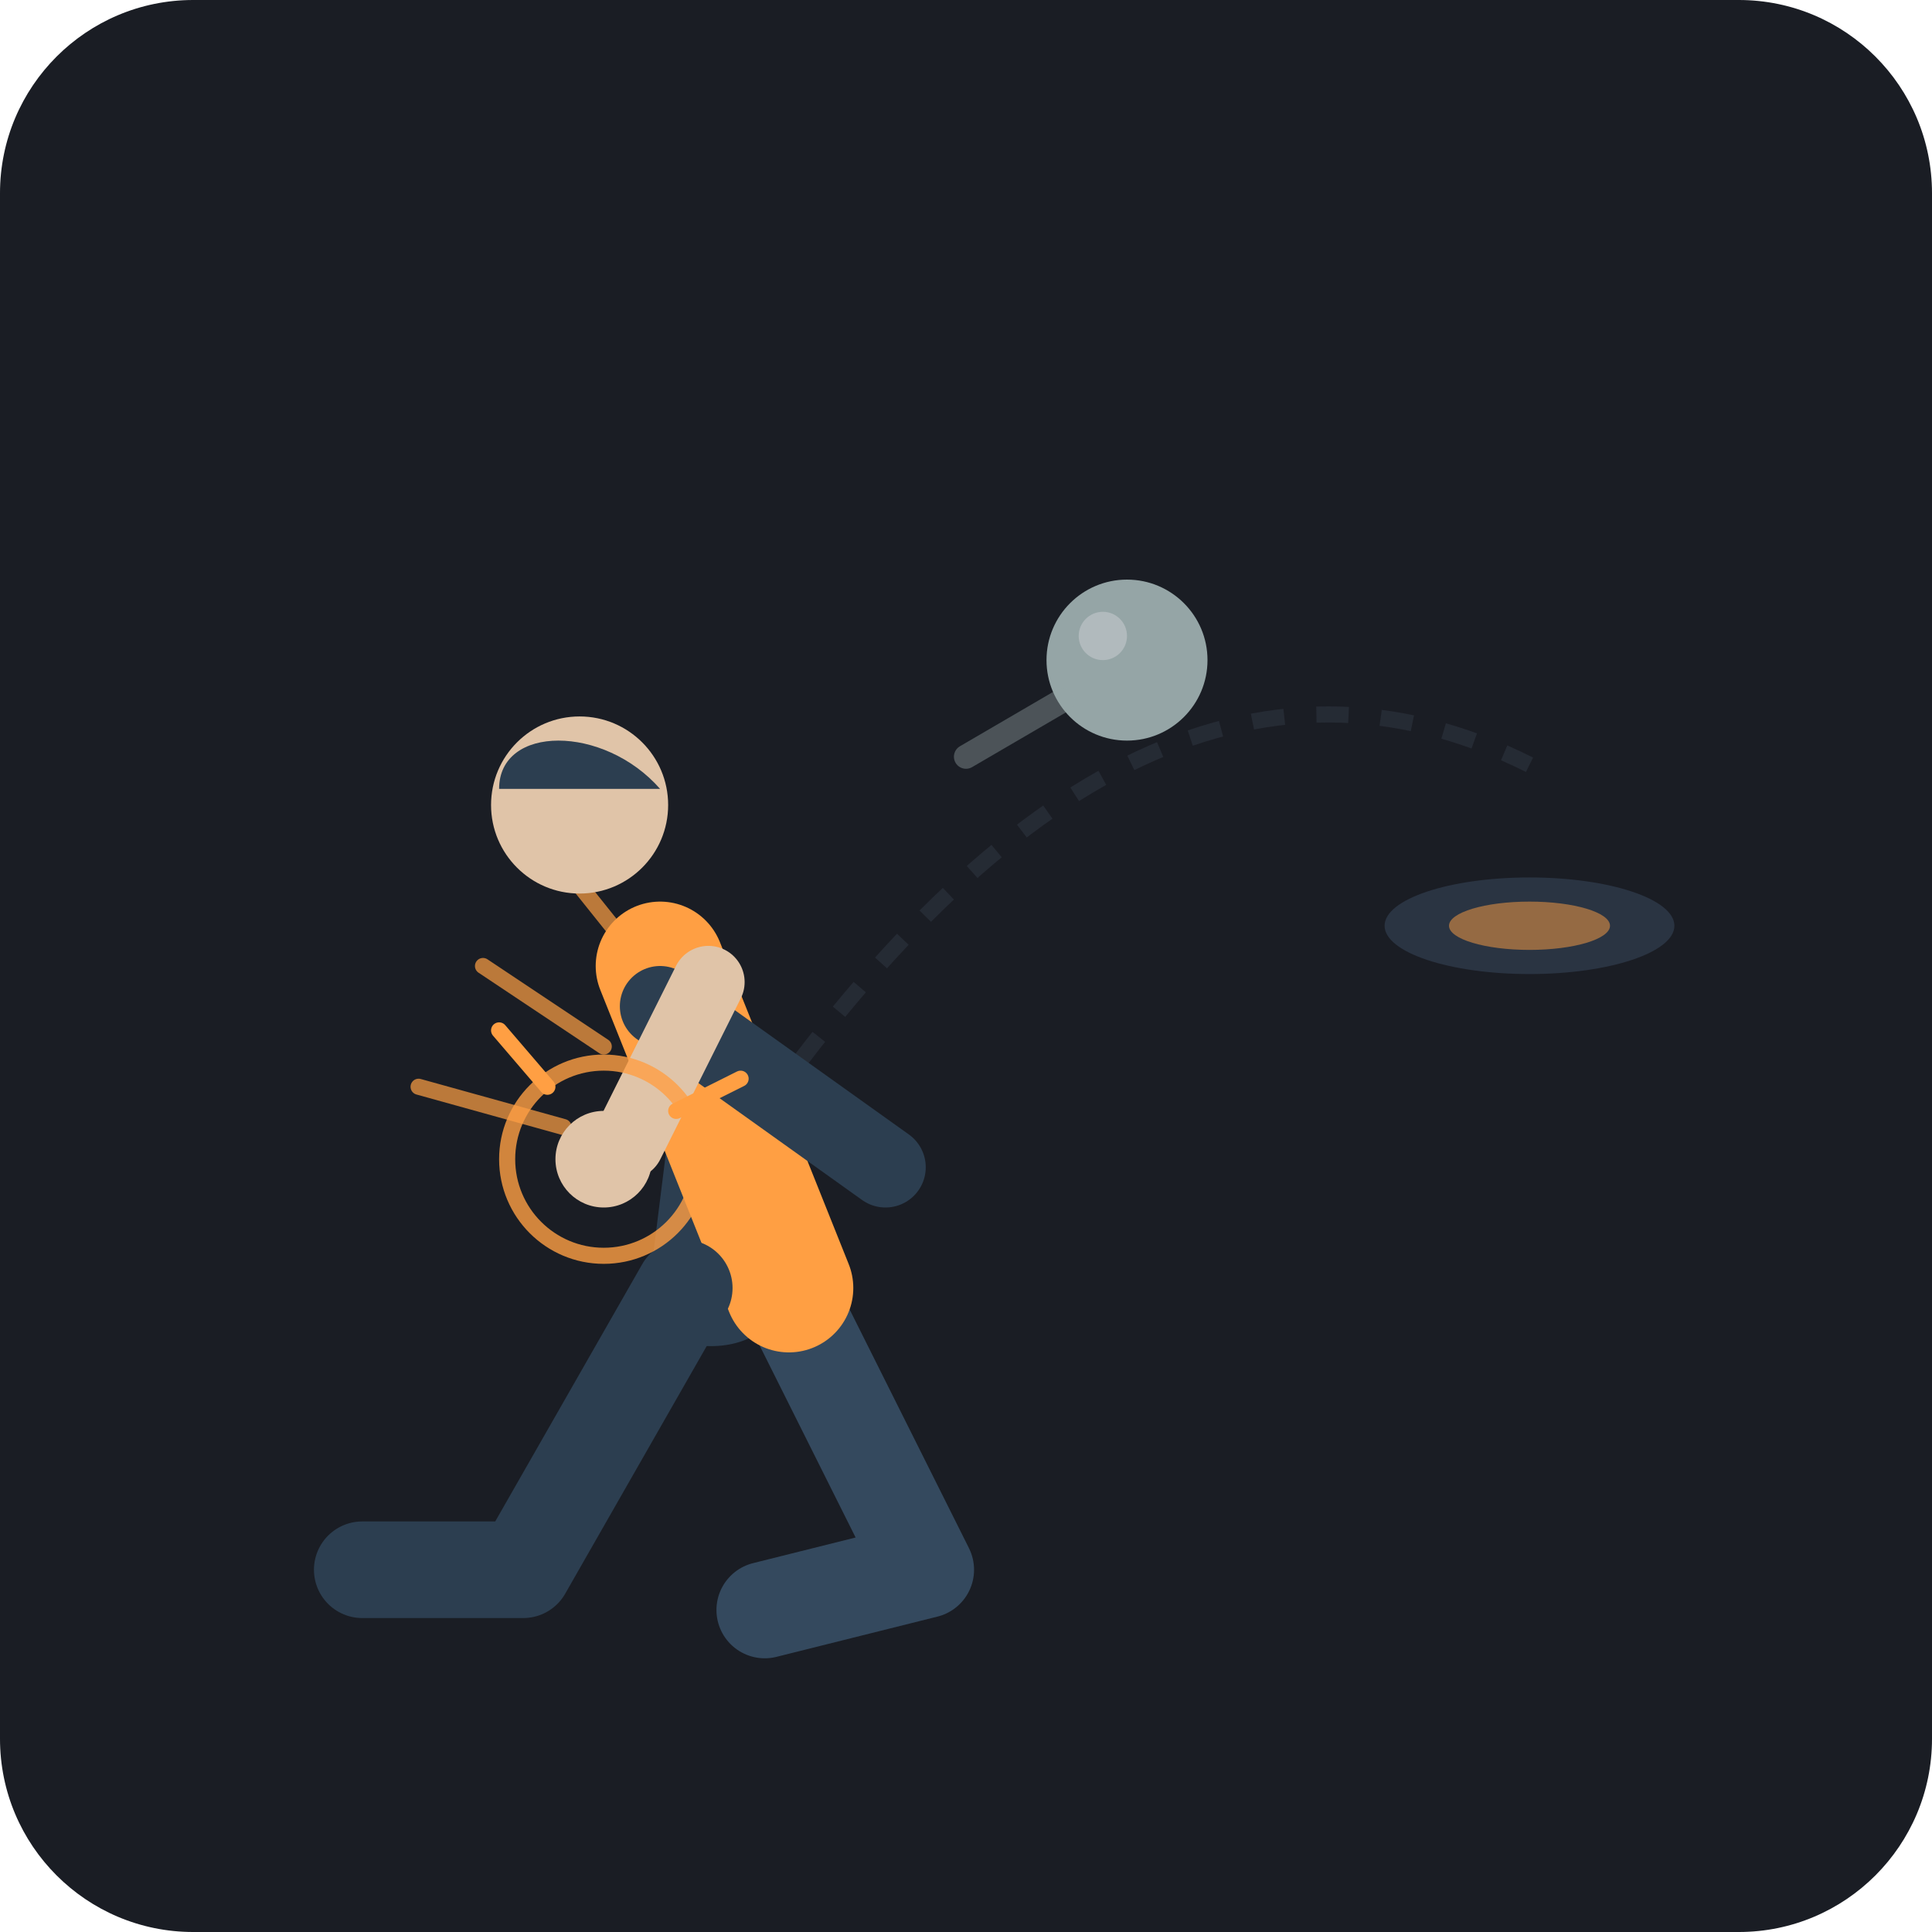
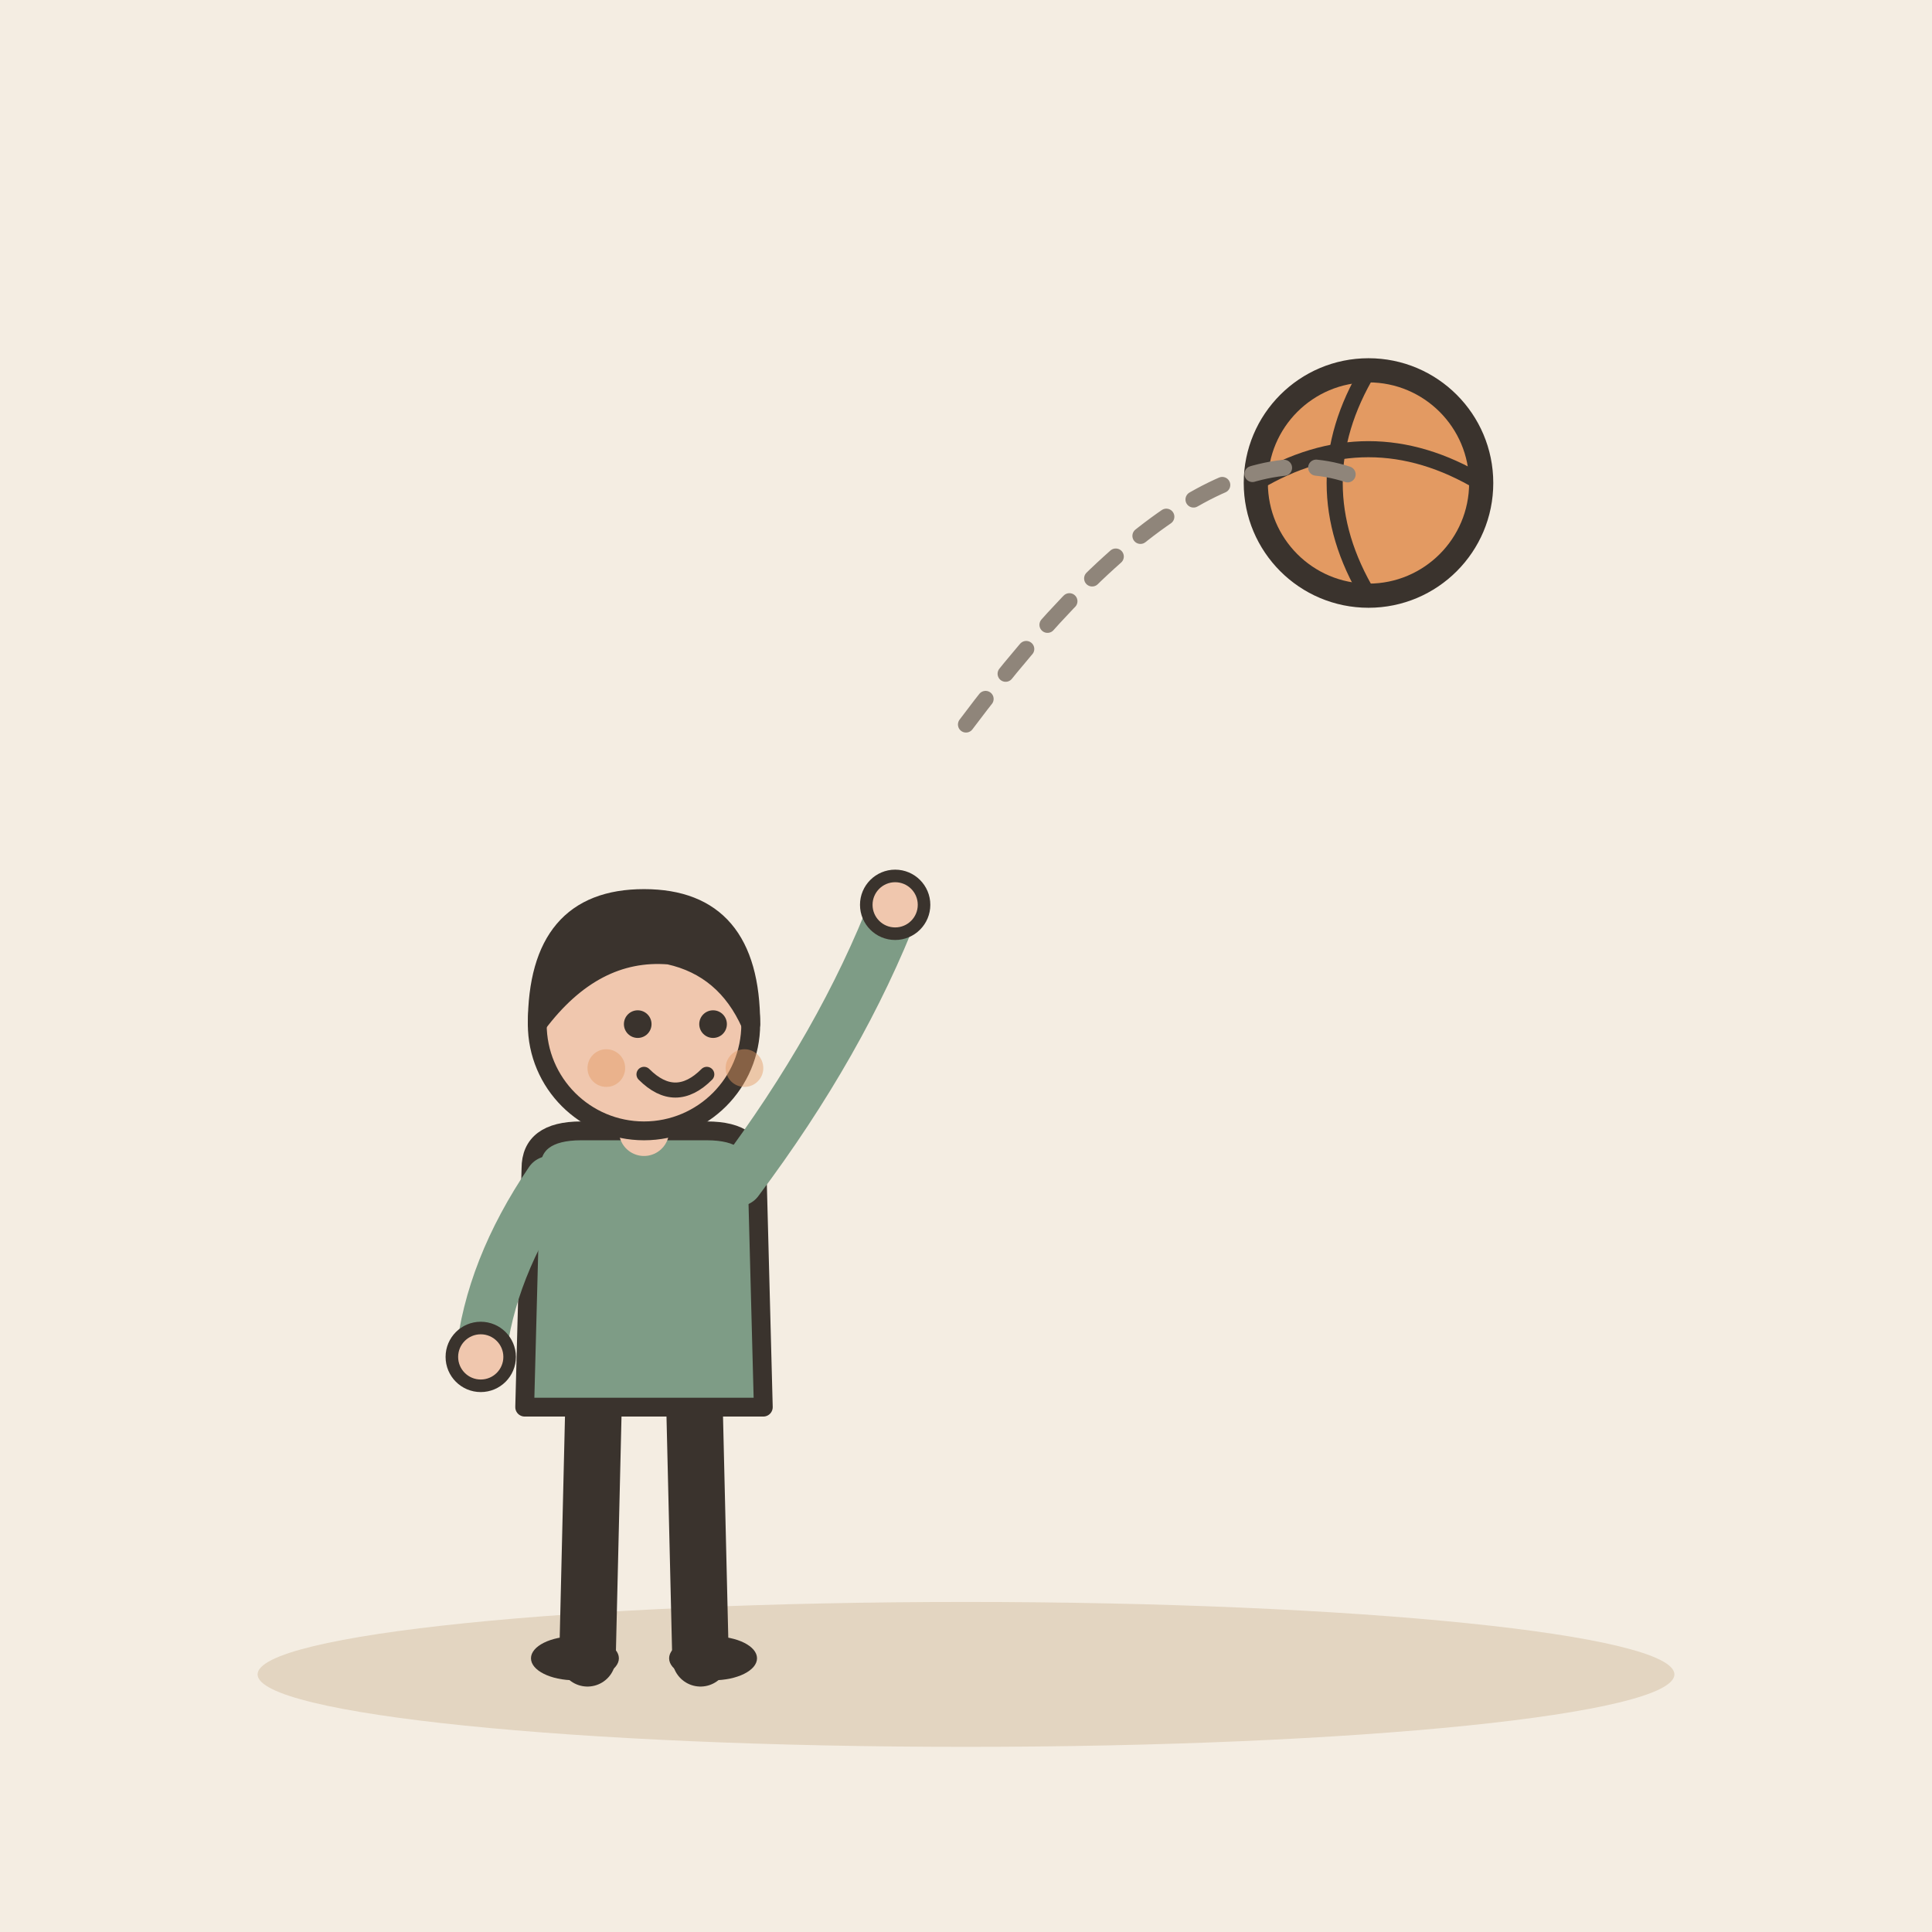
- <svg xmlns="http://www.w3.org/2000/svg" width="240" height="240" viewBox="0 0 240 240">
-   <rect width="240" height="240" rx="24" fill="#1A1D24" />
-   <path d="M 90 145 Q 140 70 190 95" fill="none" stroke="#2D333F" stroke-width="2" stroke-dasharray="4 4" opacity="0.6" />
-   <g opacity="0.7">
-     <line x1="75" y1="130" x2="60" y2="120" stroke="#FF9F43" stroke-width="2" stroke-linecap="round" />
-     <line x1="70" y1="140" x2="52" y2="135" stroke="#FF9F43" stroke-width="2" stroke-linecap="round" />
-     <line x1="80" y1="120" x2="68" y2="105" stroke="#FF9F43" stroke-width="2" stroke-linecap="round" />
+ <svg xmlns="http://www.w3.org/2000/svg" viewBox="0 0 240 240" data-style="editorial">
+   <rect width="240" height="240" fill="#F4EDE2" />
+   <ellipse cx="120" cy="208" rx="88" ry="9" fill="#E3D5C1" />
+   <g transform="translate(80 206) scale(0.78 0.78)">
+     <path d="M-8 -42L-9 0" stroke="#3A332D" stroke-width="9" stroke-linecap="round" fill="none" />
+     <path d="M8 -42L9 0" stroke="#3A332D" stroke-width="9" stroke-linecap="round" fill="none" />
+     <ellipse cx="-11" cy="0" rx="7" ry="3.5" fill="#3A332D" />
+     <ellipse cx="11" cy="0" rx="7" ry="3.5" fill="#3A332D" />
+     <path d="M-18 -78Q-18 -84 -10 -84L10 -84Q18 -84 18 -78L19 -40L-19 -40Z" fill="#7E9C86" stroke="#3A332D" stroke-width="3" stroke-linecap="round" stroke-linejoin="round" />
+     <path d="M-15 -76Q-24.5 -62 -26 -48" fill="none" stroke="#7E9C86" stroke-width="8" stroke-linecap="round" stroke-linejoin="round" />
+     <circle cx="-26" cy="-48" r="4.6" fill="#F0C7AE" stroke="#3A332D" stroke-linecap="round" stroke-linejoin="round" stroke-width="2" />
+     <path d="M15 -76Q31.5 -98 40 -120" fill="none" stroke="#7E9C86" stroke-width="8" stroke-linecap="round" stroke-linejoin="round" />
+     <circle cx="40" cy="-120" r="4.6" fill="#F0C7AE" stroke="#3A332D" stroke-linecap="round" stroke-linejoin="round" stroke-width="2" />
+     <path d="M0 -84L0 -88" stroke="#F0C7AE" stroke-width="8" stroke-linecap="round" fill="none" />
+     <circle cx="0" cy="-101" r="17" fill="#F0C7AE" stroke="#3A332D" stroke-width="3" stroke-linecap="round" stroke-linejoin="round" />
+     <path d="M-17 -101Q-17 -121 0 -121Q17 -121 17 -101Q13 -110 4 -112Q-8 -113 -17 -101Z" fill="#3A332D" stroke="#3A332D" stroke-width="3" stroke-linecap="round" stroke-linejoin="round" />
+     <circle cx="-1" cy="-101" r="2.2" fill="#3A332D" />
+     <circle cx="11" cy="-101" r="2.2" fill="#3A332D" />
+     <path d="M0 -93Q5 -88 10 -93" fill="none" stroke="#3A332D" stroke-width="2.4" stroke-linecap="round" stroke-linejoin="round" />
+     <circle cx="-6" cy="-94" r="3" fill="#E39A62" opacity="0.45" />
+     <circle cx="16" cy="-94" r="3" fill="#E39A62" opacity="0.45" />
  </g>
-   <ellipse cx="190" cy="115" rx="18" ry="6" fill="#2E394A" opacity="0.8" />
-   <ellipse cx="190" cy="115" rx="10" ry="3" fill="#FF9F43" opacity="0.5" />
-   <g transform="translate(140, 82)">
-     <circle cx="0" cy="0" r="10" fill="#95A5A6" />
-     <circle cx="-3" cy="-3" r="3" fill="#BDC3C7" opacity="0.7" />
-     <path d="M -8 5 L -20 12" stroke="#95A5A6" stroke-width="3" stroke-linecap="round" opacity="0.4" />
-   </g>
-   <g>
-     <path d="M 95 155 L 115 195 L 95 200" fill="none" stroke="#34495E" stroke-width="12" stroke-linecap="round" stroke-linejoin="round" />
-     <path d="M 85 125 L 95 165 C 95 165 90 170 80 165 Z" fill="#2C3E50" />
-     <path d="M 82 120 L 98 160" stroke="#FF9F43" stroke-width="16" stroke-linecap="round" />
-     <path d="M 85 160 L 65 195 L 45 195" fill="none" stroke="#2C3E50" stroke-width="12" stroke-linecap="round" stroke-linejoin="round" />
-     <circle cx="72" cy="100" r="11" fill="#E0C4A8" />
-     <path d="M 62 98 C 62 90 75 90 82 98 Z" fill="#2C3E50" />
-     <path d="M 82 125 L 110 145" fill="none" stroke="#2C3E50" stroke-width="10" stroke-linecap="round" />
-     <path d="M 88 122 L 78 142" fill="none" stroke="#E0C4A8" stroke-width="9" stroke-linecap="round" />
-     <circle cx="75" cy="144" r="6" fill="#E0C4A8" />
-   </g>
-   <circle cx="75" cy="144" r="12" fill="none" stroke="#FF9F43" stroke-width="2" opacity="0.8" />
-   <path d="M 68 135 L 62 128" stroke="#FF9F43" stroke-width="2" stroke-linecap="round" />
-   <path d="M 84 138 L 92 134" stroke="#FF9F43" stroke-width="2" stroke-linecap="round" />
+   <circle cx="170" cy="60" r="14" fill="#E39A62" stroke="#3A332D" stroke-width="3" stroke-linecap="round" stroke-linejoin="round" />
+   <path d="M156 60Q170 51.6 184 60" fill="none" stroke="#3A332D" stroke-width="2" stroke-linecap="round" stroke-linejoin="round" />
+   <path d="M170 46Q161.6 60 170 74" fill="none" stroke="#3A332D" stroke-width="2" stroke-linecap="round" stroke-linejoin="round" />
+   <path d="M120 90Q150 50 170 60" fill="none" stroke="#8F857A" stroke-width="2" stroke-linecap="round" stroke-linejoin="round" stroke-dasharray="4 4" />
</svg>
